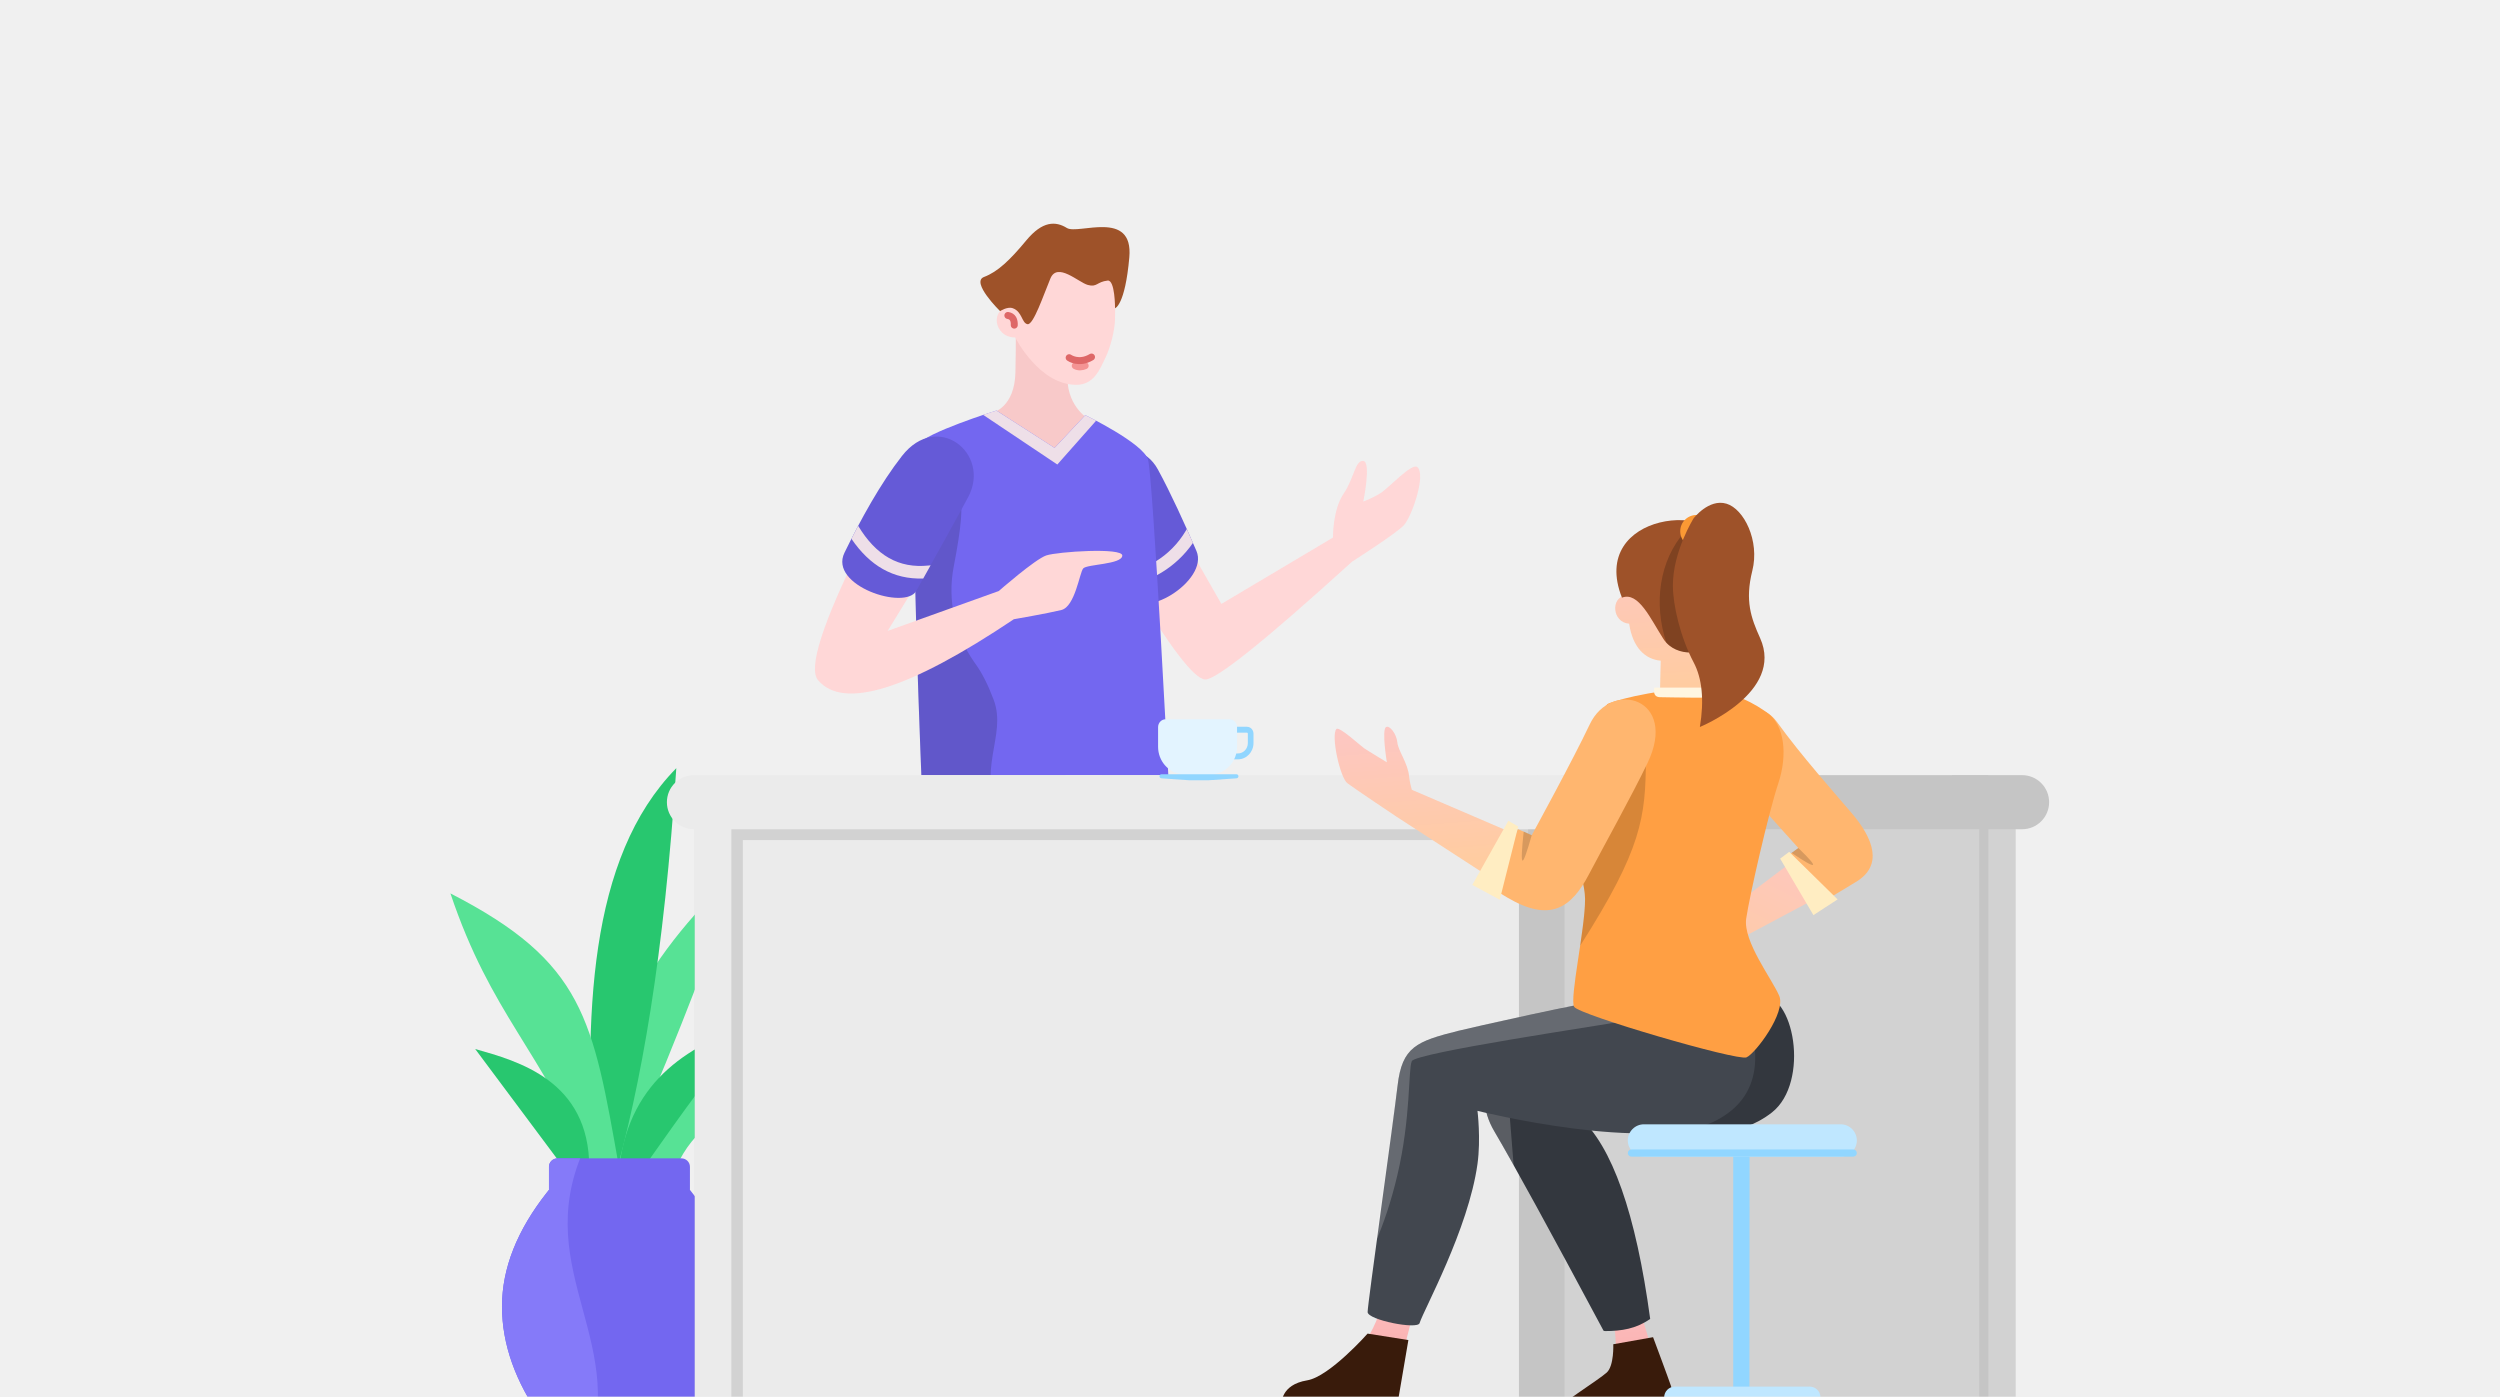
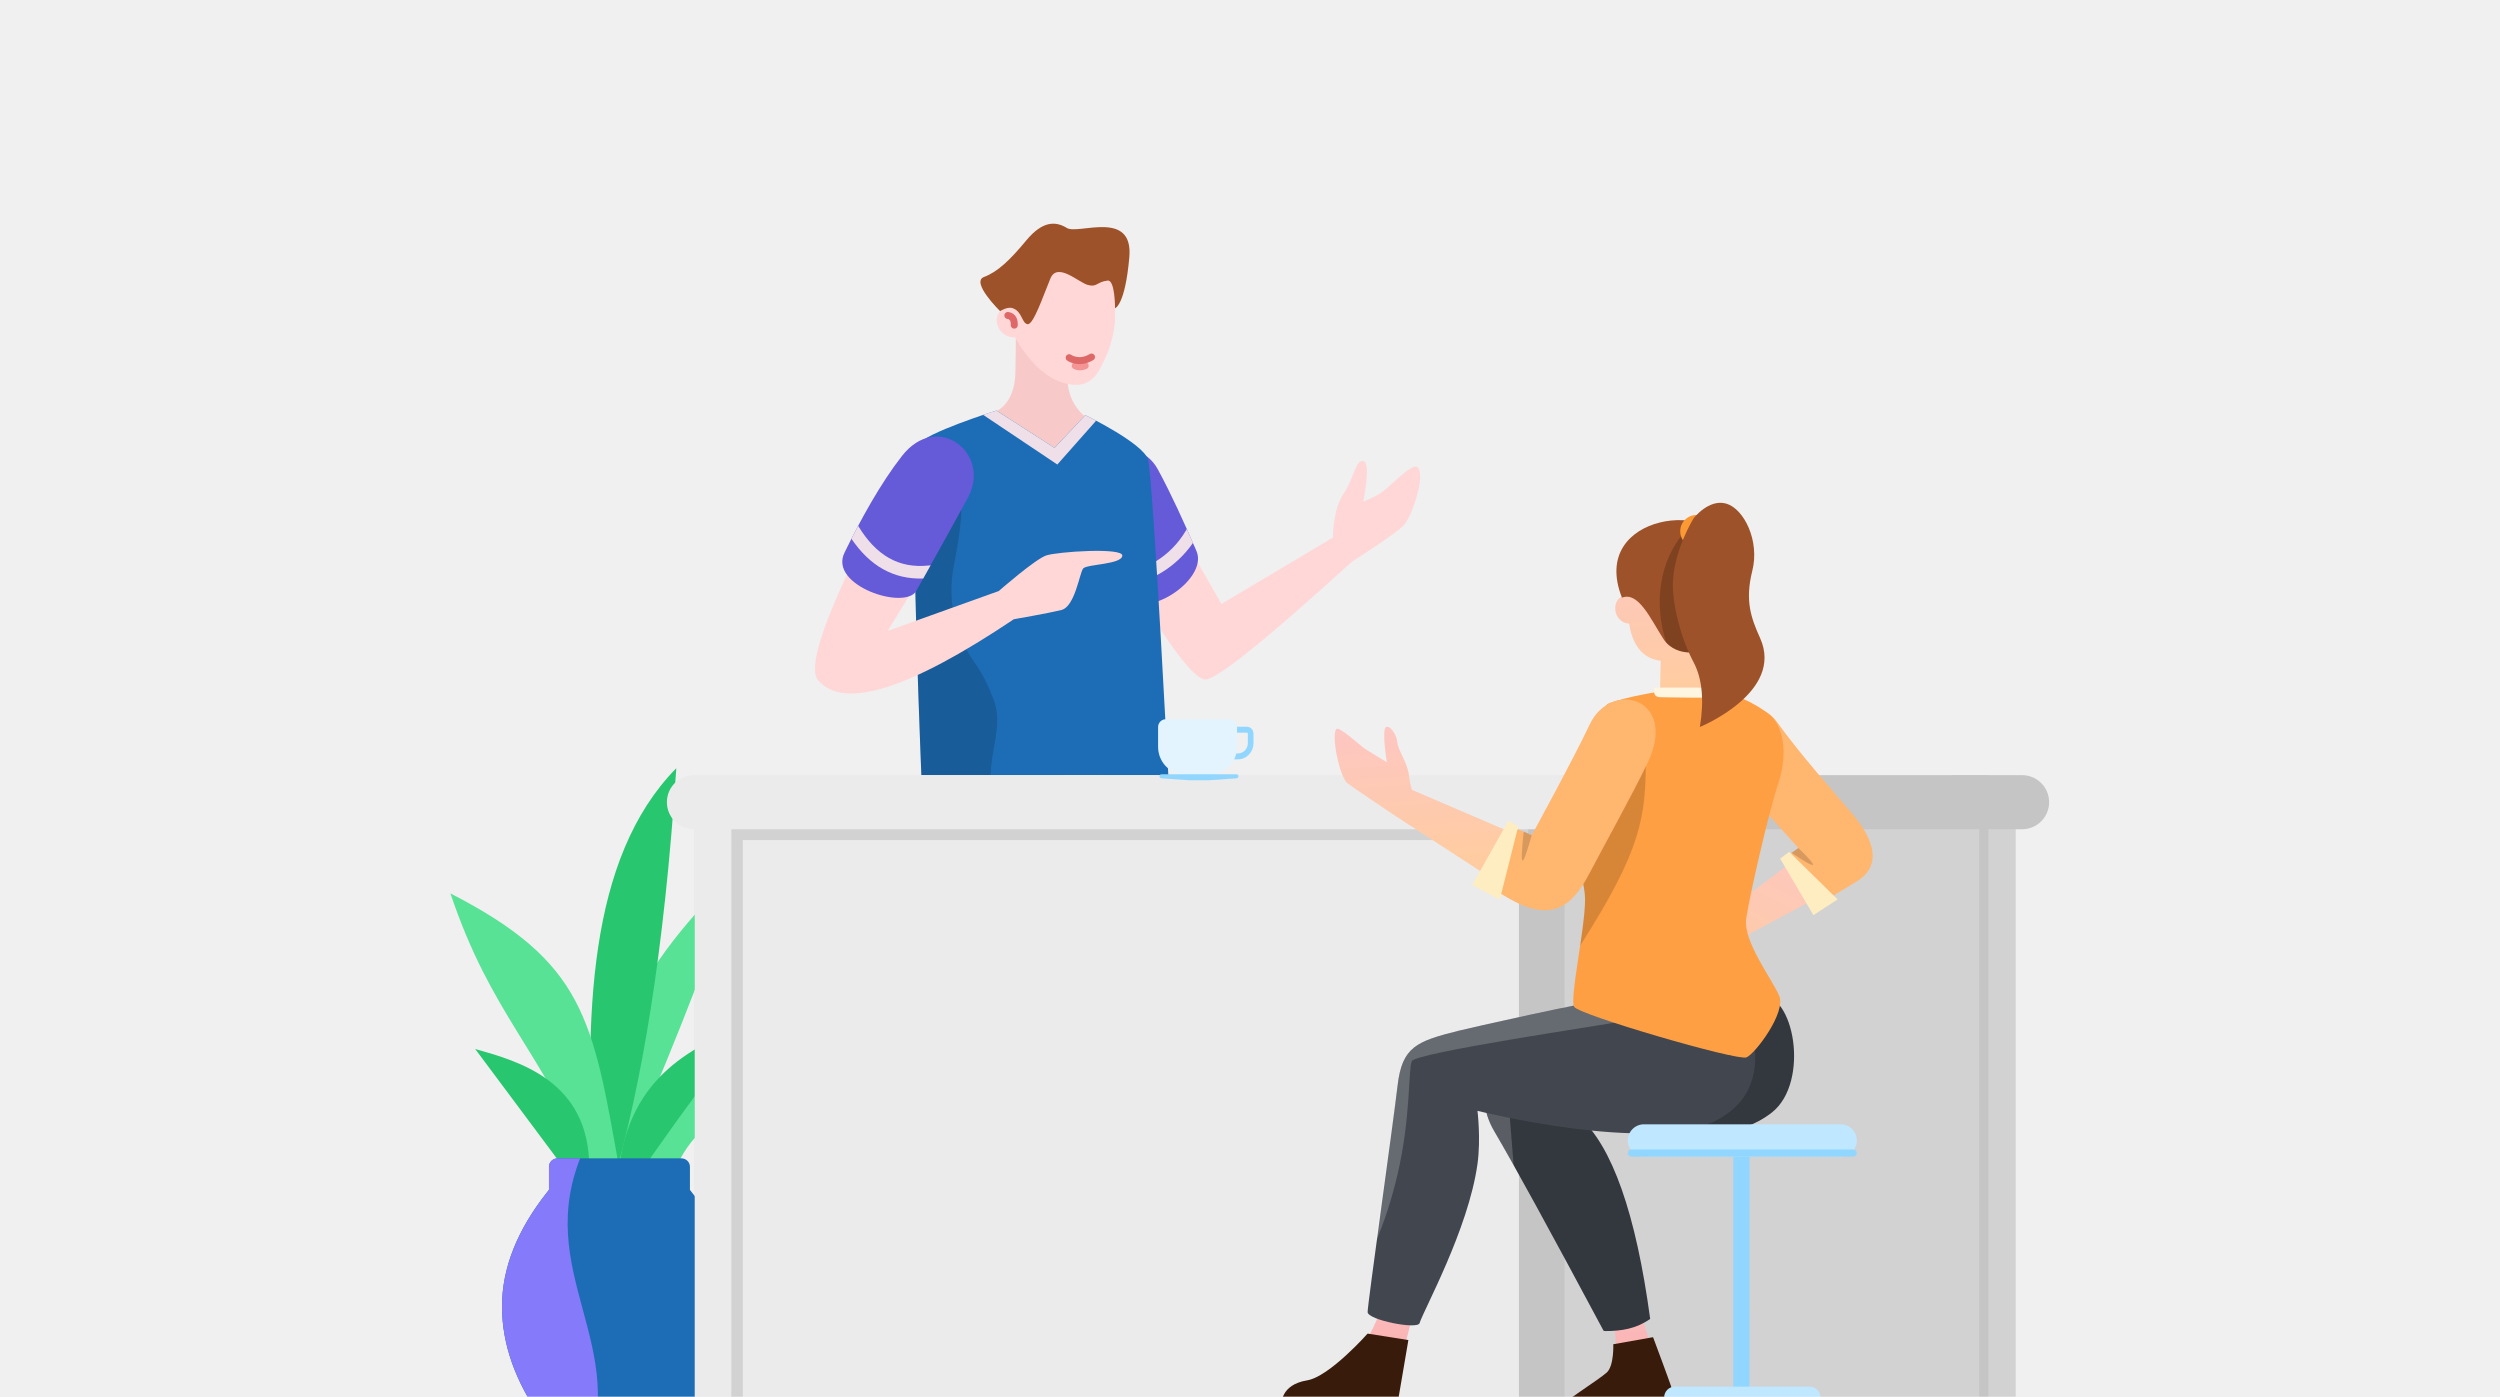
<svg xmlns="http://www.w3.org/2000/svg" xmlns:xlink="http://www.w3.org/1999/xlink" width="358px" height="200px" viewBox="0 0 358 200" version="1.1">
  <defs>
    <path d="M6,0 L352,0 C355.314,-6.08718376e-16 358,2.686 358,6 L358,200 L358,200 L0,200 L0,6 C-4.05812251e-16,2.686 2.686,6.08718376e-16 6,0 Z" id="path-1" />
    <path d="M7.952,0.064 L25.69,0.064 C26.366,0.064 26.914,0.603 26.914,1.268 L26.914,4.578 C31.399,10.144 33.642,15.71 33.642,21.277 C33.642,26.672 31.727,32.066 27.896,37.461 C27.668,37.784 27.293,37.976 26.894,37.976 L6.749,37.976 C6.349,37.976 5.975,37.784 5.746,37.461 C1.915,32.066 0,26.672 0,21.277 C0,15.815 2.159,10.354 6.477,4.893 L6.728,4.578 L6.728,1.268 C6.728,0.603 7.276,0.064 7.952,0.064 Z" id="path-3" />
    <linearGradient x1="37.551%" y1="102.348%" x2="37.551%" y2="13.407%" id="linearGradient-5">
      <stop stop-color="#752E73" offset="0%" />
      <stop stop-color="#222735" offset="100%" />
    </linearGradient>
    <linearGradient x1="49.141%" y1="69.518%" x2="51.897%" y2="4.78%" id="linearGradient-6">
      <stop stop-color="#752E73" offset="0%" />
      <stop stop-color="#222735" offset="100%" />
    </linearGradient>
    <linearGradient x1="46.146%" y1="-28.186%" x2="50%" y2="91.05%" id="linearGradient-7">
      <stop stop-color="#FDC6C6" offset="0%" />
      <stop stop-color="#FFCCA1" offset="100%" />
    </linearGradient>
    <linearGradient x1="46.571%" y1="-28.186%" x2="50%" y2="91.05%" id="linearGradient-8">
      <stop stop-color="#FDC6C6" offset="0%" />
      <stop stop-color="#FAB2B2" offset="100%" />
    </linearGradient>
    <linearGradient x1="45.662%" y1="-28.186%" x2="50%" y2="91.05%" id="linearGradient-9">
      <stop stop-color="#FDC6C6" offset="0%" />
      <stop stop-color="#FAB2B2" offset="100%" />
    </linearGradient>
    <linearGradient x1="44.189%" y1="-28.186%" x2="50%" y2="91.05%" id="linearGradient-10">
      <stop stop-color="#FDC6C6" offset="0%" />
      <stop stop-color="#FFCCA1" offset="100%" />
    </linearGradient>
    <linearGradient x1="42.314%" y1="-8.513%" x2="50%" y2="80.721%" id="linearGradient-11">
      <stop stop-color="#FDC6C6" offset="0%" />
      <stop stop-color="#FFCCA1" offset="100%" />
    </linearGradient>
  </defs>
  <g id="📝-Pages-New" stroke="none" stroke-width="1" fill="none" fill-rule="evenodd">
    <g id="Knowledge-Base" transform="translate(-670, -445)">
      <g id="Illustration" transform="translate(670, 445)">
        <mask id="mask-2" fill="white">
          <use xlink:href="#path-1" />
        </mask>
        <g id="Mask" />
        <g id="Coffe-Break" mask="url(#mask-2)">
          <g transform="translate(64, 32)">
            <g id="Group-79" transform="translate(0.5, 78)">
              <g id="Group-86">
                <path d="M23.979,58.234 C30.346,43.991 36.13,29.363 41.424,14.412 C29.228,25.78 19.744,39.63 21.095,58.234 L23.979,58.234 Z" id="Path-113" fill="#57E295" />
                <path d="M20.586,59.721 C19.079,35.435 19.718,12.88 32.347,0 C30.605,26.665 27.346,45.45 23.219,59.721 L20.586,59.721 Z" id="Rectangle" fill="#28C76F" />
                <path d="M20.007,57.192 C12.951,40.221 5.861,35.356 2.45563569e-14,17.935 C19.181,27.771 20.383,35.893 24.148,57.192 L20.007,57.192 Z" id="Path-112" fill="#57E295" />
                <path d="M16.209,57.192 L3.551,40.221 C9.665,41.944 19.883,44.735 19.883,57.192 L16.209,57.192 Z" id="Path-114" fill="#28C76F" />
                <path d="M28.048,57.192 L32.271,57.192 C34.954,51.651 38.735,47.837 47.884,52.461 C41.887,43.427 29.583,40.694 28.048,57.192 Z" id="Path-116" fill="#57E295" />
                <path d="M24.164,57.192 L27.675,57.192 C34.12,48.078 36.891,44.106 43.56,36.323 C34.774,39.62 25.756,44.106 24.164,57.192 Z" id="Path-117" fill="#28C76F" />
              </g>
              <g id="Group-85" transform="translate(7.384615, 55.8125)">
                <mask id="mask-4" fill="white">
                  <use xlink:href="#path-3" />
                </mask>
-                 <use id="Rectangle" fill="#7367F0" xlink:href="#path-3" />
+                 <use id="Rectangle" fill="#1D6DB6" xlink:href="#path-3" />
                <path d="M-4.282,-0.978 L11.622,-0.978 C4.008,16.458 19.027,26.784 11.622,44.155 L-4.282,44.155 L-4.282,-0.978 Z" id="Rectangle" fill="#857AF9" mask="url(#mask-4)" />
              </g>
            </g>
            <g id="Men4.4" transform="translate(52.5, 0)">
              <g id="LArm" transform="translate(39.53239, 32.45842)">
                <path d="M34.851,12.517 C34.851,12.517 34.789,8.585 36.36,6.26 C37.931,3.936 37.993,1.467 39.182,1.548 C40.371,1.628 39.193,7.367 39.193,7.367 C39.193,7.367 40.702,6.797 41.785,6.075 C42.869,5.353 46.155,1.794 46.923,2.424 C48.225,3.499 46.128,9.561 44.985,10.773 C43.84,11.985 37.58,15.972 37.58,15.972 C25.106,27.306 18.09,32.93 16.529,32.844 C14.969,32.757 11.469,28.182 6.03,19.117 L14.5,14.377 L18.87,22.02 L34.851,12.517 Z" id="Path" fill="#FFD7D7" />
                <path d="M0.935,10.367 C2.142,13.139 3.819,17 5.459,20.65 C7.31,24.768 17.13,18.686 15.299,14.44 C13.653,10.622 11.607,6.113 9.772,2.758 C6.415,-3.373 -2.972,1.401 0.935,10.367 Z" id="Path" fill="#655AD7" />
                <path d="M13.919,11.298 C14.22,11.969 14.514,12.635 14.799,13.286 C12.351,16.831 8.664,18.914 4.941,19.493 L4.179,17.779 L4.179,17.779 C7.749,17.375 11.548,15.338 13.795,11.513 L13.919,11.298 Z" id="Path" fill="#EEDFE8" />
              </g>
              <g id="Head" transform="translate(23.19555, 0)">
                <path d="M2.51,27.061 C2.51,27.061 5.606,26.341 5.713,21.317 C5.821,16.293 5.745,14.579 5.745,14.579 L13.084,14.457 C13.084,14.457 13.158,20.056 13.159,22.081 C13.162,26.49 16.468,28.196 16.468,28.196 C16.468,28.196 16.193,32.501 10.015,32.845 C5.191,33.115 2.51,27.061 2.51,27.061 Z" id="Path" fill="#F8C9C9" />
                <g id="Head1" transform="translate(0.3051, 0)">
                  <path d="M4.766,12.039 C1.725,11.923 2.221,16.333 5.381,16.327 C5.381,16.327 8.776,23.09 14.107,23.107 C16.675,23.116 17.514,20.85 18.284,19.26 C19.054,17.669 19.619,15.29 19.666,13.833 C19.716,12.28 19.722,7.177 19.722,7.177 L11.847,3.567 L4.648,7.171 L4.766,12.039 Z" id="Path" fill="#FFD7D7" />
                  <path d="M13.974,20.446 C14.454,20.645 14.987,20.527 15.385,20.297" id="Path" stroke="#F49494" stroke-linecap="round" transform="translate(14.67981, 20.42227) rotate(6) translate(-14.67981, -20.42227) " />
                  <path d="M0.912,7.661 C2.867,6.926 4.621,5.252 6.956,2.433 C9.29,-0.385 11.171,-0.348 12.78,0.649 C14.389,1.646 22.331,-2.081 21.718,4.851 C21.104,11.789 19.672,12.135 19.672,12.135 C19.672,12.135 19.686,8.054 18.616,8.177 C17.039,8.358 17.109,9.172 15.774,8.804 C14.439,8.436 11.416,5.487 10.42,7.871 C9.425,10.254 7.984,14.567 7.142,14.423 C6.3,14.274 6.394,12.615 5.024,12.135 C4.25,11.864 3.212,12.553 3.212,12.553 C3.212,12.553 -1.044,8.392 0.912,7.661 Z" id="Path" fill="#9E5229" />
                  <path d="M13.166,18.804 C13.166,18.804 14.24,20.132 16.281,19.541" id="Path" stroke="#DE6767" stroke-linecap="round" transform="translate(14.72367, 19.24829) rotate(-15) translate(-14.72367, -19.24829) " />
                  <path d="M5.072,14.632 C5.262,13.95 5.176,13.354 4.492,13.08" id="Path-8" stroke="#DE6767" stroke-linecap="round" transform="translate(4.82592, 13.85597) rotate(-13) translate(-4.82592, -13.85597) " />
                </g>
              </g>
              <g id="LLeg" transform="translate(27.37547, 68.80551)">
                <path d="M0,0 C0,0 5.19,56.278 5.351,60.191 C5.513,64.103 3.685,70.854 3.72,78.172 C3.756,85.49 3.745,102.601 4.388,109.221 C4.803,113.501 15.14,113.033 15.837,109.46 C16.972,103.636 20.649,64.913 20.7,57.924 C20.752,50.935 21.193,0.673 21.193,0.673 L0,0 Z" id="Path" fill="url(#linearGradient-5)" />
                <path d="M8.253,61.942 L8.265,62.082 C8.438,64.467 6.933,72.317 3.751,85.63 L3.72,78.172 L3.72,78.172 C3.685,70.985 5.448,64.344 5.358,60.403 L5.351,60.191 C5.297,58.872 4.672,51.607 3.866,42.552 L4.242,43.878 C6.449,51.733 7.786,57.755 8.253,61.942 Z" id="Path" fill-opacity="0.192" fill="#FFFFFF" />
                <ellipse id="Oval" fill-opacity="0.192" fill="#FFFFFF" transform="translate(17.34076, 60.86724) rotate(3) translate(-17.34076, -60.86724) " cx="17.341" cy="60.867" rx="2.549" ry="4.328" />
              </g>
              <g id="RLeg" transform="translate(7.802445, 68.52333)">
                <path d="M10.037,0.739 C10.037,0.739 6.427,39.354 6.476,46.749 C6.525,54.144 7.587,57.391 6.075,62.696 C4.564,68.001 3.182,103.97 3.274,108.797 C3.365,113.548 14.102,113.271 14.453,110.012 C15.125,103.778 21.595,66.25 22.372,59.968 C23.148,53.686 32.747,0.206 32.747,0.206 L10.037,0.739 Z" id="Path" fill="url(#linearGradient-6)" />
                <path d="M13.057,26.948 L12.375,29.399 C10.378,36.632 8.535,44.281 9.018,55.208 L9.041,55.707 C9.16,58.074 7.644,71.811 4.492,96.918 L4.192,98.682 C3.883,100.482 3.608,102.018 3.367,103.289 L3.435,101.066 C3.837,88.792 4.918,66.758 6.075,62.696 C7.587,57.391 6.525,54.144 6.476,46.749 C6.441,41.573 8.2,21.098 9.259,9.28 L10.037,0.739 L14.756,0.629 L14.768,1.944 C14.851,14.085 14.281,22.42 13.057,26.948 L13.057,26.948 Z" id="Path" fill-opacity="0.192" fill="#FFFFFF" />
                <ellipse id="Oval" fill-opacity="0.192" fill="#FFFFFF" transform="translate(18.20958, 60.51244) rotate(5) translate(-18.20958, -60.51244) " cx="18.21" cy="60.512" rx="2.913" ry="4.689" />
              </g>
              <g id="Body" transform="translate(14.0444, 26.79107)">
-                 <path d="M24.867,0.656 C24.867,0.656 33.142,4.662 33.85,7.012 C34.559,9.361 36.932,55.454 36.932,55.454 C25.256,60.793 13.47,61.259 1.561,56.369 C1.561,56.369 -0.547,7.123 0.819,4.948 C1.923,3.186 12.145,0 12.145,0 L20.468,5.345 L24.867,0.656 Z" id="Path" fill="#7367F0" />
+                 <path d="M24.867,0.656 C24.867,0.656 33.142,4.662 33.85,7.012 C34.559,9.361 36.932,55.454 36.932,55.454 C25.256,60.793 13.47,61.259 1.561,56.369 C1.561,56.369 -0.547,7.123 0.819,4.948 C1.923,3.186 12.145,0 12.145,0 L20.468,5.345 L24.867,0.656 Z" id="Path" fill="#1D6DB6" />
                <path d="M6.863,12.489 C7.399,13.435 7.123,16.711 6.033,22.319 C5.105,27.097 6.166,32.039 8.968,36.026 L9.125,36.246 C10.073,37.553 10.946,39.272 11.745,41.406 C13.723,46.685 9.103,51.078 12.743,59.405 C9.028,58.912 5.3,57.904 1.561,56.369 L1.338,50.873 C0.944,40.74 0.181,19.275 0.396,9.682 L0.88,9.772 C4.205,10.414 6.199,11.319 6.863,12.489 Z" id="Path" fill-opacity="0.16" fill="#000000" />
                <path d="M12.145,0 L20.468,5.345 L24.867,0.656 L25.496,0.97 C25.747,1.098 26.063,1.261 26.423,1.451 L20.865,7.728 L10.237,0.613 L11.034,0.35 C11.713,0.129 12.145,0 12.145,0 Z" id="Path" fill="#EEDFE8" />
              </g>
              <g id="RArm" transform="translate(0, 30.39757)">
                <path d="M26.528,22.236 C26.528,22.236 31.739,17.668 33.335,17.138 C34.93,16.608 44.273,15.971 44.214,17.169 C44.147,18.452 39.129,18.379 38.609,19.01 C38.089,19.641 37.45,24.472 35.485,24.956 C33.523,25.441 28.683,26.276 28.683,26.276 C13.598,36.383 4.25,39.291 0.641,34.997 C-0.799,33.285 1.296,26.772 6.924,15.456 L18.268,15.456 L10.613,27.949 L26.528,22.236 Z" id="Path" fill="#FFD7D7" />
                <path d="M12.665,2.894 C9.631,6.768 6.759,11.971 4.426,16.76 C2.138,21.458 13.117,25.054 14.716,22.211 C17.367,17.495 21.535,9.961 22.184,8.71 C25.391,2.53 17.751,-3.601 12.665,2.894 Z" id="Path" fill="#655AD7" />
                <path d="M16.517,18.58 L16.764,18.551 L15.706,20.445 L15.706,20.445 C11.435,20.594 8.059,18.627 5.423,14.755 C5.737,14.138 6.058,13.518 6.387,12.898 C8.945,17.131 12.188,19.045 16.517,18.58 L16.517,18.58 Z" id="Path" fill="#EEDFE8" />
              </g>
            </g>
            <g id="Group-26" transform="translate(31, 79)">
              <g id="Group-25" transform="translate(4.5, 0)">
                <polygon id="Rectangle" fill="#91D6FF" points="53.09 2.583 61.811 2.583 61.811 78.571 53.09 78.571" />
                <polygon id="Rectangle" fill="#E3F4FF" points="53.09 -2.427296e-13 58.323 -2.427296e-13 58.323 78.571 53.09 78.571" />
                <polygon id="Rectangle" fill="#D2D2D2" points="2.39646776e-14 2.583 43.171 2.583 43.171 17.176 8.721 17.176 8.721 102.656 0 102.656" />
                <polygon id="Rectangle" fill="#EBEBEB" points="9.80718986e-14 2.583 5.233 2.583 5.233 102.656 8.81955466e-14 102.656" />
              </g>
              <g id="Group-25" transform="translate(0.5, 0)">
                <polygon id="Rectangle" fill="#D2D2D2" points="184.451 2.583 193.148 2.583 193.148 102.656 184.451 102.656" />
                <polygon id="Rectangle" fill="#C5C5C5" points="184.02 -2.427296e-13 189.238 -2.427296e-13 189.238 102.656 184.02 102.656" />
                <polygon id="Rectangle" fill="#D2D2D2" points="123.317 2.583 187.933 2.583 187.933 102.318 132.014 102.656 123.317 102.656" />
                <polygon id="Rectangle" fill="#EBEBEB" points="10.871 -1.91433929e-13 124.622 -2.75266377e-13 124.622 102.783 10.871 102.783" />
                <polygon id="Rectangle" fill="#C5C5C5" points="122.013 2.583 127.231 2.583 127.231 102.783 122.013 102.783" />
                <polygon id="Rectangle" fill="#C5C5C5" points="123.317 2.583 128.535 2.583 128.535 102.656 123.317 102.656" />
                <path d="M128.951,0 L194.06,0 C196.2,6.21655142e-15 197.934,1.734 197.934,3.874 C197.934,6.014 196.2,7.748 194.06,7.748 L128.951,7.748 C126.812,7.748 125.077,6.014 125.077,3.874 C125.077,1.734 126.812,3.93032193e-16 128.951,0 Z" id="Rectangle" fill="#C5C5C5" />
                <polygon id="Rectangle" fill="#D2D2D2" points="9.566 1.55 123.317 1.55 123.317 9.298 9.566 9.298" />
                <path d="M3.874,0 L129.009,0 C131.149,1.32702242e-14 132.883,1.734 132.883,3.874 C132.883,6.014 131.149,7.748 129.009,7.748 L3.874,7.748 C1.734,7.748 2.62021462e-16,6.014 0,3.874 C-2.62021462e-16,1.734 1.734,-5.10570166e-17 3.874,0 Z" id="Rectangle" fill="#EBEBEB" />
              </g>
            </g>
            <g id="Cup" transform="translate(108.5, 75.5) scale(-1, 1) translate(-108.5, -75.5) translate(101.5, 71)">
              <path d="M3.637,1.073 L0.942,1.073 C0.422,1.073 0,1.514 0,2.057 L0,3.406 C0,4.694 1,5.739 2.233,5.739 L3.637,5.739 C3.86,5.739 4.041,5.55 4.041,5.317 C4.041,5.084 3.86,4.895 3.637,4.895 L2.233,4.895 C1.446,4.895 0.808,4.228 0.808,3.406 L0.808,2.057 C0.808,1.98 0.868,1.917 0.942,1.917 L3.637,1.917 C3.86,1.917 4.041,1.728 4.041,1.495 C4.041,1.262 3.86,1.073 3.637,1.073 Z" id="Path" fill="#91D6FF" />
              <path d="M12.585,0 C13.18,0 13.662,0.504 13.662,1.125 L13.662,3.938 C13.662,5.962 12.199,7.63 10.317,7.85 L10.316,8.438 L5.602,8.438 L5.602,7.838 C3.767,7.572 2.354,5.927 2.354,3.938 L2.354,1.125 C2.354,0.504 2.837,0 3.431,0 L12.585,0 Z" id="Path" fill="#E3F4FF" />
              <path d="M2.435,7.875 L13.18,7.875 C13.336,7.875 13.462,8.001 13.462,8.156 C13.462,8.315 13.339,8.446 13.181,8.457 L9.237,8.731 L9.237,8.731 L6.41,8.731 L2.434,8.457 C2.276,8.446 2.154,8.315 2.154,8.156 C2.154,8.001 2.28,7.875 2.435,7.875 Z" id="Rectangle" fill="#91D6FF" />
            </g>
            <g id="Wom3.8" transform="translate(118.5, 40)">
              <g id="RArm" transform="translate(54.04724, 29.00508)">
                <path d="M10.009,31.176 C10.009,31.176 4.468,36.149 4.85,36.691 C5.233,37.237 8.08,35.784 8.08,35.784 C8.08,35.784 4.75,41.974 5.521,42.398 C6.292,42.823 10.067,41.699 11.176,40.402 C12.286,39.105 13.805,33.282 13.805,33.282 L20.99,22.247 L15.134,19.669 L10.009,31.176 Z" id="Path" fill="url(#linearGradient-7)" transform="translate(12.91097, 31.07939) rotate(28.86647) translate(-12.91097, -31.07939) " />
                <path d="M10.257,8.268 C12.687,11.267 20.972,20.429 20.972,20.429 C20.972,20.429 20.427,20.835 19.336,21.647 L24.655,28.051 C26.919,26.674 28.428,25.761 29.181,25.314 C33.214,22.917 31.671,19.048 28.687,15.518 C26.396,12.806 21.414,7.25 17.908,2.373 C14.421,-2.48 5.542,2.448 10.257,8.268 Z" id="Path" fill="#FFB66F" />
                <path d="M20.972,20.429 C22.527,21.927 23.223,22.735 23.062,22.851 C22.9,22.967 21.882,22.39 20.009,21.12 L20.972,20.429 Z" id="Path-15" fill-opacity="0.16" fill="#000000" />
                <polygon id="Path-76" fill="#FFEDC2" points="19.666 20.977 26.598 27.789 23.132 30.041 18.37 21.949" />
              </g>
              <g id="LLeg" transform="translate(52.23785, 101.9409) scale(-1, 1) translate(-52.23785, -101.9409) translate(29.73785, 70.4409)">
                <path d="M24.653,41.222 L28.375,53.311 L22.119,53.594 C22.119,53.594 23.001,49.459 21.742,45.583 C20.732,42.471 19.908,40.918 19.908,40.918 L24.653,41.222 Z" id="Path" fill="url(#linearGradient-8)" transform="translate(24.14153, 47.25597) scale(-1, 1) translate(-24.14153, -47.25597) " />
                <path d="M26.571,50.085 C26.571,50.085 26.226,53.146 27.221,54.191 C28.217,55.235 33.607,59.211 34.029,59.966 C34.451,60.72 33.696,61.553 33.696,61.553 C33.696,61.553 27.874,62.061 25.255,60.466 C23.365,59.314 22.022,58.387 22.022,58.387 L21.311,59.905 L18.198,59.229 C18.198,59.229 17.402,56.687 17.905,55.485 C18.407,54.282 20.958,48.681 20.958,48.681 C20.958,48.681 22.829,49.149 26.571,50.085 Z" id="Path" fill="#391B0B" transform="translate(25.94766, 55.1555) rotate(-4) translate(-25.94766, -55.1555) " />
                <path d="M5.425,0.016 C10.131,0.479 33.311,6.045 38.084,7.034 C42.856,8.022 46.891,13.371 43.252,19.564 C40.527,24.198 35.312,33.717 27.609,48.121 C27.537,48.138 27.468,48.169 27.395,48.169 C25.045,48.169 22.949,47.845 20.932,46.427 C22.976,31.324 26.377,21.668 31.136,17.459 C31.136,17.459 12.703,24.142 3.484,16.851 C-1.954,12.55 0.239,-0.494 5.425,0.016 Z" id="Path" fill="#33373E" />
                <path d="M43.252,19.564 C42.513,20.821 41.563,22.495 40.487,24.422 L41.723,8.776 C44.5,11.041 45.886,15.081 43.252,19.564 Z" id="Combined-Shape" fill-opacity="0.192" fill="#FFFFFF" />
              </g>
              <g id="RLeg" transform="translate(34.54793, 100.3871) scale(-1, 1) translate(-34.54793, -100.3871) translate(0.047934, 68.88706)">
                <path d="M53.429,41.881 C53.429,41.881 51.356,51.101 48.658,52.088 C47.619,52.468 55.068,53.553 55.068,53.553 L57.327,44.707 L53.429,41.881 Z" id="Path" fill="url(#linearGradient-9)" transform="translate(52.94289, 47.71694) scale(-1, 1) translate(-52.94289, -47.71694) " />
                <path d="M50.697,49.644 L50.834,61.353 L54.286,61.355 L54.316,58.47 C54.316,58.47 55.405,61.16 57.069,61.315 C58.738,61.47 67.196,61.535 67.196,61.535 C67.196,61.535 67.814,58.833 64.113,57.608 C61.034,56.589 56.609,49.643 56.609,49.643 L50.697,49.644 Z" id="Path" fill="#391B0B" transform="translate(58.96594, 55.58881) rotate(-9) translate(-58.96594, -55.58881) " />
                <path d="M3.051,0.091 C-1.524,9.765 -0.597,16.263 5.832,19.585 C15.158,24.403 39.972,18.186 39.972,18.186 C39.972,18.186 39.473,22.208 39.972,25.795 C41.275,35.163 47.682,46.689 48.265,48.588 C48.559,49.545 55.705,48.131 55.705,46.997 C55.705,45.862 52.059,20.041 51.41,14.541 C50.764,9.041 48.726,8.242 42.773,6.739 C41.406,6.393 23.68,2.369 22.199,2.486 C13.712,3.158 7.329,2.36 3.051,0.091 Z" id="Path" fill="#42474F" />
                <path d="M22.199,2.486 C23.68,2.369 41.406,6.393 42.773,6.739 L43.75,6.989 C48.828,8.315 50.71,9.305 51.364,14.173 L51.54,15.571 C52.076,19.65 53.524,29.241 54.67,37.226 C53.377,34.291 52.307,31.035 51.46,27.457 C49.486,19.118 49.908,12.27 49.378,11.071 C48.847,9.872 22.919,6.044 18.463,5.254 C16.524,4.91 15.43,4.057 15.181,2.695 C17.335,2.756 19.674,2.686 22.199,2.486 Z" id="Path" fill-opacity="0.192" fill="#FFFFFF" />
              </g>
              <g id="Head" transform="translate(48.72965, 1.744522)">
                <path d="M1.48,11.573 C-0.558,11.796 -0.413,15.383 2.067,15.57 C2.574,19.027 4.382,20.675 6.586,20.865 L6.463,26.095 L16.213,26.089 C16.213,26.089 13.467,22.395 13.604,17.337 C13.741,12.279 13.512,7.528 13.512,7.528 L0.885,7.755 L1.48,11.573 Z" id="Path" fill="url(#linearGradient-10)" />
                <path d="M16.433,11.841 C14.06,10.902 12.307,14.947 10.491,17.759 C8.675,20.571 3.971,20.093 3.323,17.759 C0.868,12.647 -1.247,5.697 1.617,5.126 C2.02,-2.262 21.334,-0.518 16.433,11.841 Z" id="Path" fill="#9E5229" transform="translate(8.734338, 10.21501) scale(-1, 1) translate(-8.734338, -10.21501) " />
                <path d="M14.432,2.329 C15.26,3.033 15.788,3.967 15.852,5.126 C18.716,5.697 16.601,12.647 14.146,17.759 C13.543,19.93 9.433,20.495 7.4,18.302 C5.546,12.74 6.338,6.521 10.087,2.331 L10.087,2.331 Z" id="Combined-Shape" fill-opacity="0.199" fill="#000000" />
                <ellipse id="Oval" fill="#FB9934" cx="11.706" cy="2.331" rx="2.328" ry="2.331" />
              </g>
              <g id="Body" transform="translate(41.63287, 26.17953)">
                <path d="M25.254,2.673 C27.429,5.872 31.054,16.731 31.26,19.174 C31.492,21.992 28.475,26.481 28.425,30.56 C28.381,34.64 30.675,44.852 29.986,45.999 C29.302,47.147 6.588,53.781 5.309,53.236 C4.029,52.69 -0.388,46.811 0.621,44.422 C1.636,42.032 5.829,36.612 5.349,33.357 C4.875,30.101 2.12,18.085 0.752,13.995 C-0.61,9.905 -0.156,5.611 2.387,3.852 C3.645,2.981 7.002,0.507 12.98,0.518 C18.959,0.53 25.086,2.425 25.254,2.673 Z" id="Path" fill="#FF9F43" transform="translate(15.63632, 26.89262) scale(-1, 1) translate(-15.63632, -26.89262) " />
                <path d="M1.142,16.551 L11.565,9.041 L11.562,10.414 C11.524,18.883 10.992,23.37 2.145,37.251 L2.35,35.837 C2.638,33.783 2.862,31.86 2.848,30.56 C2.816,27.986 1.604,25.25 0.771,22.872 L1.142,16.551 Z" id="Path" fill-opacity="0.16" fill="#000000" />
                <path d="M12.769,0.284 C12.601,1.201 12.884,1.66 13.618,1.66 C14.72,1.66 22.107,1.904 23.108,1.469 C23.775,1.179 24.008,0.784 23.808,0.284 L12.769,0.284 Z" id="Path-68" fill="#FFF6E1" />
              </g>
              <g id="LArm" transform="translate(8.527888, 27.96918)">
                <path d="M9.009,17.018 C9.009,17.018 2.984,12.995 1.919,12.187 C0.858,11.382 -0.475,5.28 0.351,4.424 C0.75,4.01 3.764,6.797 4.302,7.17 C4.836,7.54 7.57,9.187 7.57,9.187 C7.57,9.187 6.796,4.517 7.462,4.14 C7.955,3.866 8.94,5.068 9.072,6.338 C9.204,7.609 10.574,9.266 10.751,11.194 C10.831,12.036 11.142,13.127 11.142,13.127 L27.861,20.311 L26.112,28.122 L9.009,17.018 Z" id="Path" fill="url(#linearGradient-11)" />
                <path d="M44.895,9.302 C42.586,14.101 38.665,21.117 36.511,25.231 C33.962,30.098 30.925,32.161 24.799,28.549 C24.321,28.267 23.566,27.812 22.532,27.184 L26.324,18.759 C27.651,19.346 28.315,19.639 28.315,19.639 C28.315,19.639 34.181,8.921 36.617,3.775 C39.716,-2.766 49.364,0.016 44.895,9.302 Z" id="Path" fill="#FFB66F" />
                <path d="M28.315,19.639 C27.6,22.159 27.158,23.368 26.989,23.269 C26.82,23.169 26.879,21.779 27.167,19.098 L28.315,19.639 Z" id="Path" fill-opacity="0.16" fill="#000000" />
                <polygon id="Path-75" fill="#FFEDC2" points="26.378 18.387 23.736 28.875 19.806 26.749 24.963 17.57" />
              </g>
              <path d="M67.21,2.22 C67.21,2.22 65.032,-0.621 62.517,0.125 C60.002,0.87 57.726,5.439 58.807,9.733 C59.882,14.028 58.995,16.478 57.691,19.373 C54.188,27.159 66.316,32.103 66.316,32.103 C65.685,28.257 65.983,25.172 67.21,22.85 C69.105,19.262 70.182,14.66 70.182,11.845 C70.182,6.948 67.21,2.22 67.21,2.22 Z" id="Path" fill="#9E5229" transform="translate(63.619, 16.05167) scale(-1, 1) translate(-63.619, -16.05167) " />
            </g>
            <g id="Cafe-Table" transform="translate(166.5, 129)">
              <polygon id="Path" fill="#91D6FF" points="17.699 1.801 17.699 52.702 20.007 52.658 20.041 2.774" />
              <path d="M4.918,0 L33.082,0 C34.361,2.82248679e-15 35.397,1.037 35.397,2.316 C35.397,3.594 34.361,4.631 33.082,4.631 L4.918,4.631 C3.639,4.631 2.603,3.594 2.603,2.316 C2.603,1.037 3.639,2.34918014e-16 4.918,0 Z" id="Rectangle" fill="#BFE7FF" />
              <path d="M3.117,3.602 L34.883,3.602 C35.167,3.602 35.397,3.832 35.397,4.117 C35.397,4.401 35.167,4.631 34.883,4.631 L3.117,4.631 C2.833,4.631 2.603,4.401 2.603,4.117 C2.603,3.832 2.833,3.602 3.117,3.602 Z" id="Rectangle" fill="#91D6FF" />
              <path d="M9.352,37.563 L28.648,37.563 C29.501,37.563 30.192,38.254 30.192,39.107 C30.192,39.959 29.501,40.65 28.648,40.65 L9.352,40.65 C8.499,40.65 7.808,39.959 7.808,39.107 C7.808,38.254 8.499,37.563 9.352,37.563 Z" id="Rectangle" fill="#BFE7FF" />
            </g>
          </g>
        </g>
      </g>
    </g>
  </g>
</svg>
